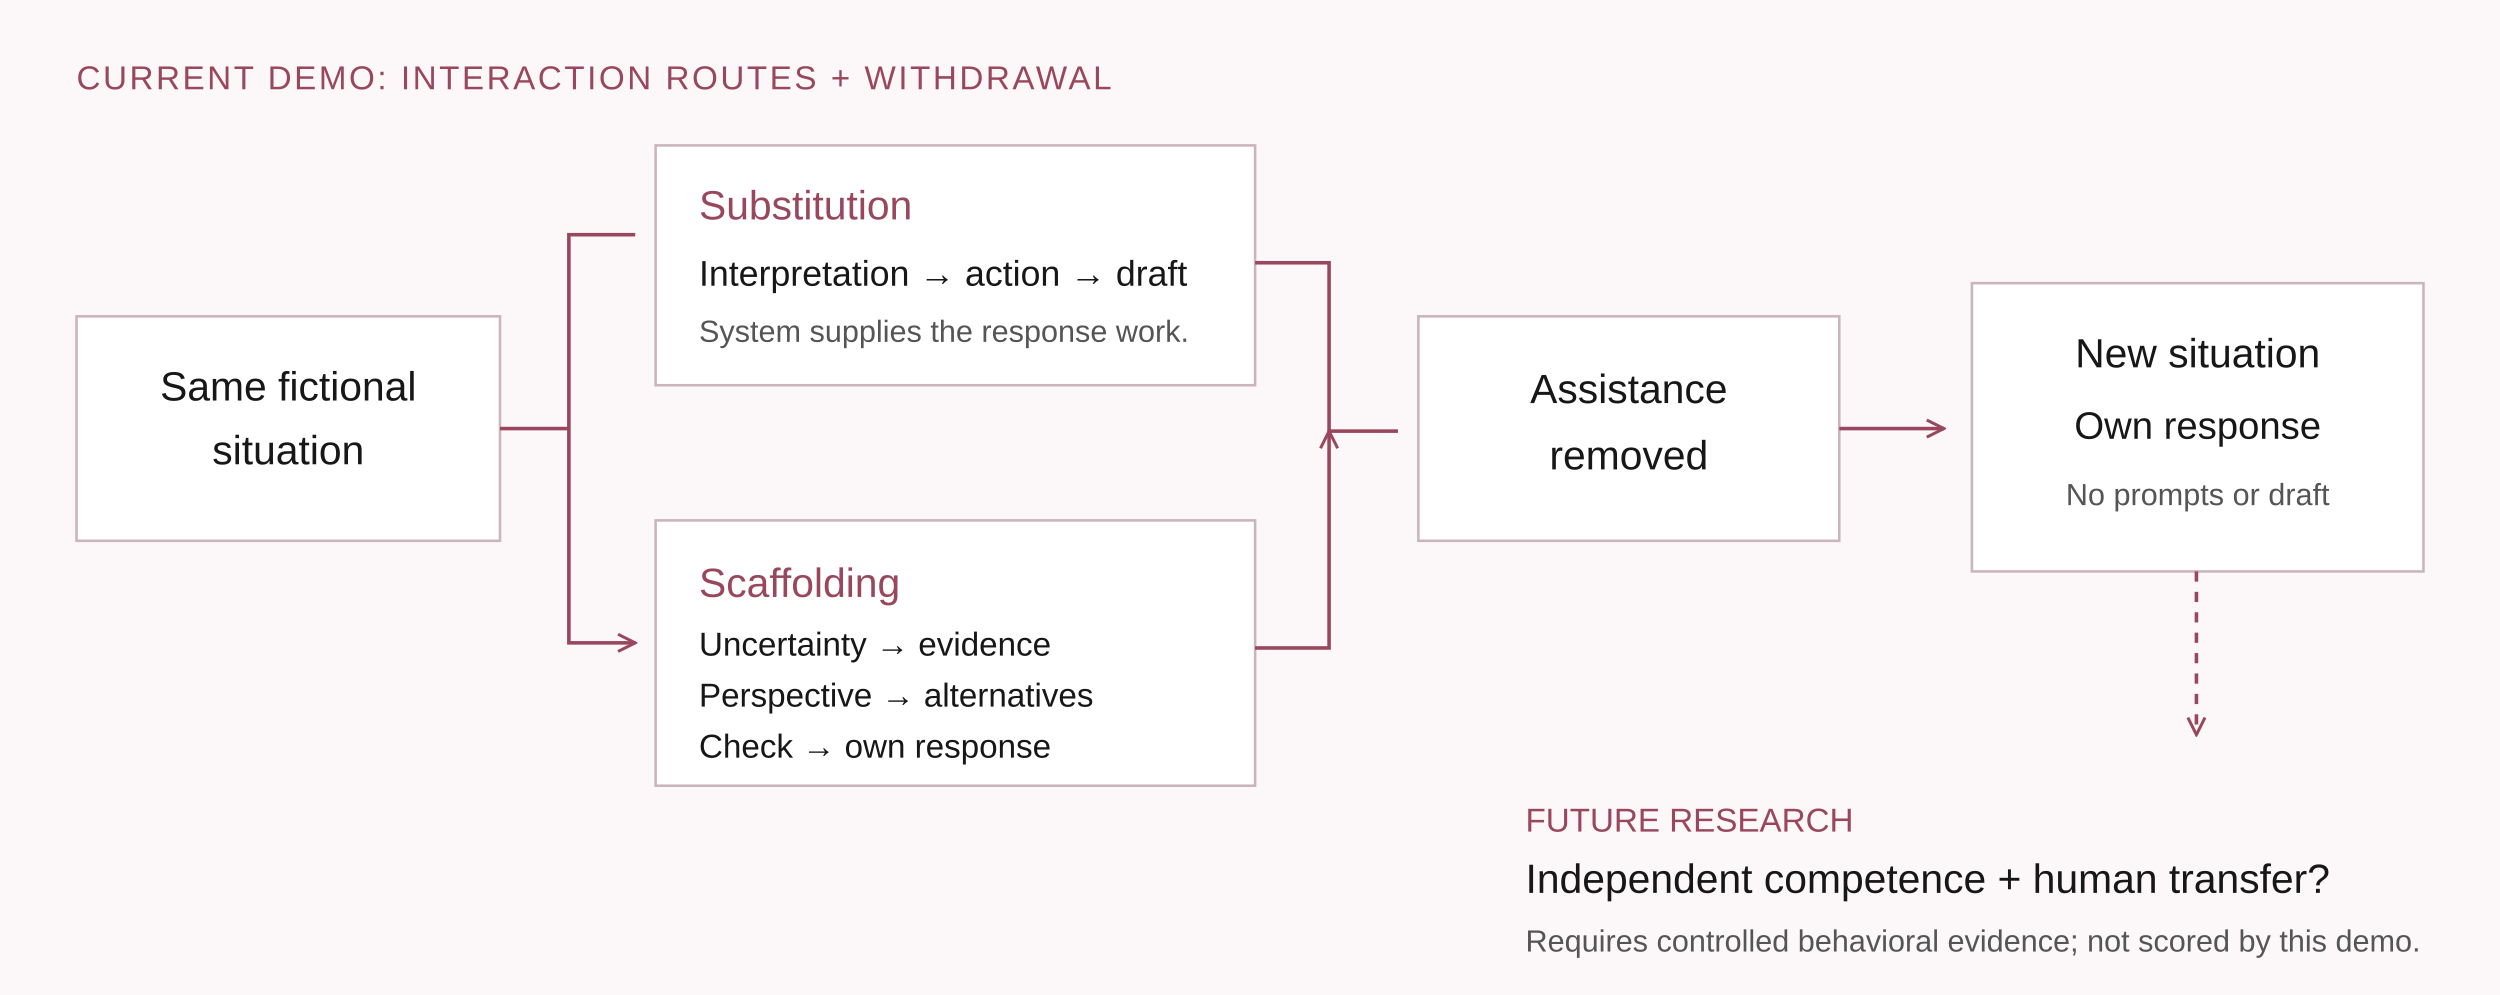
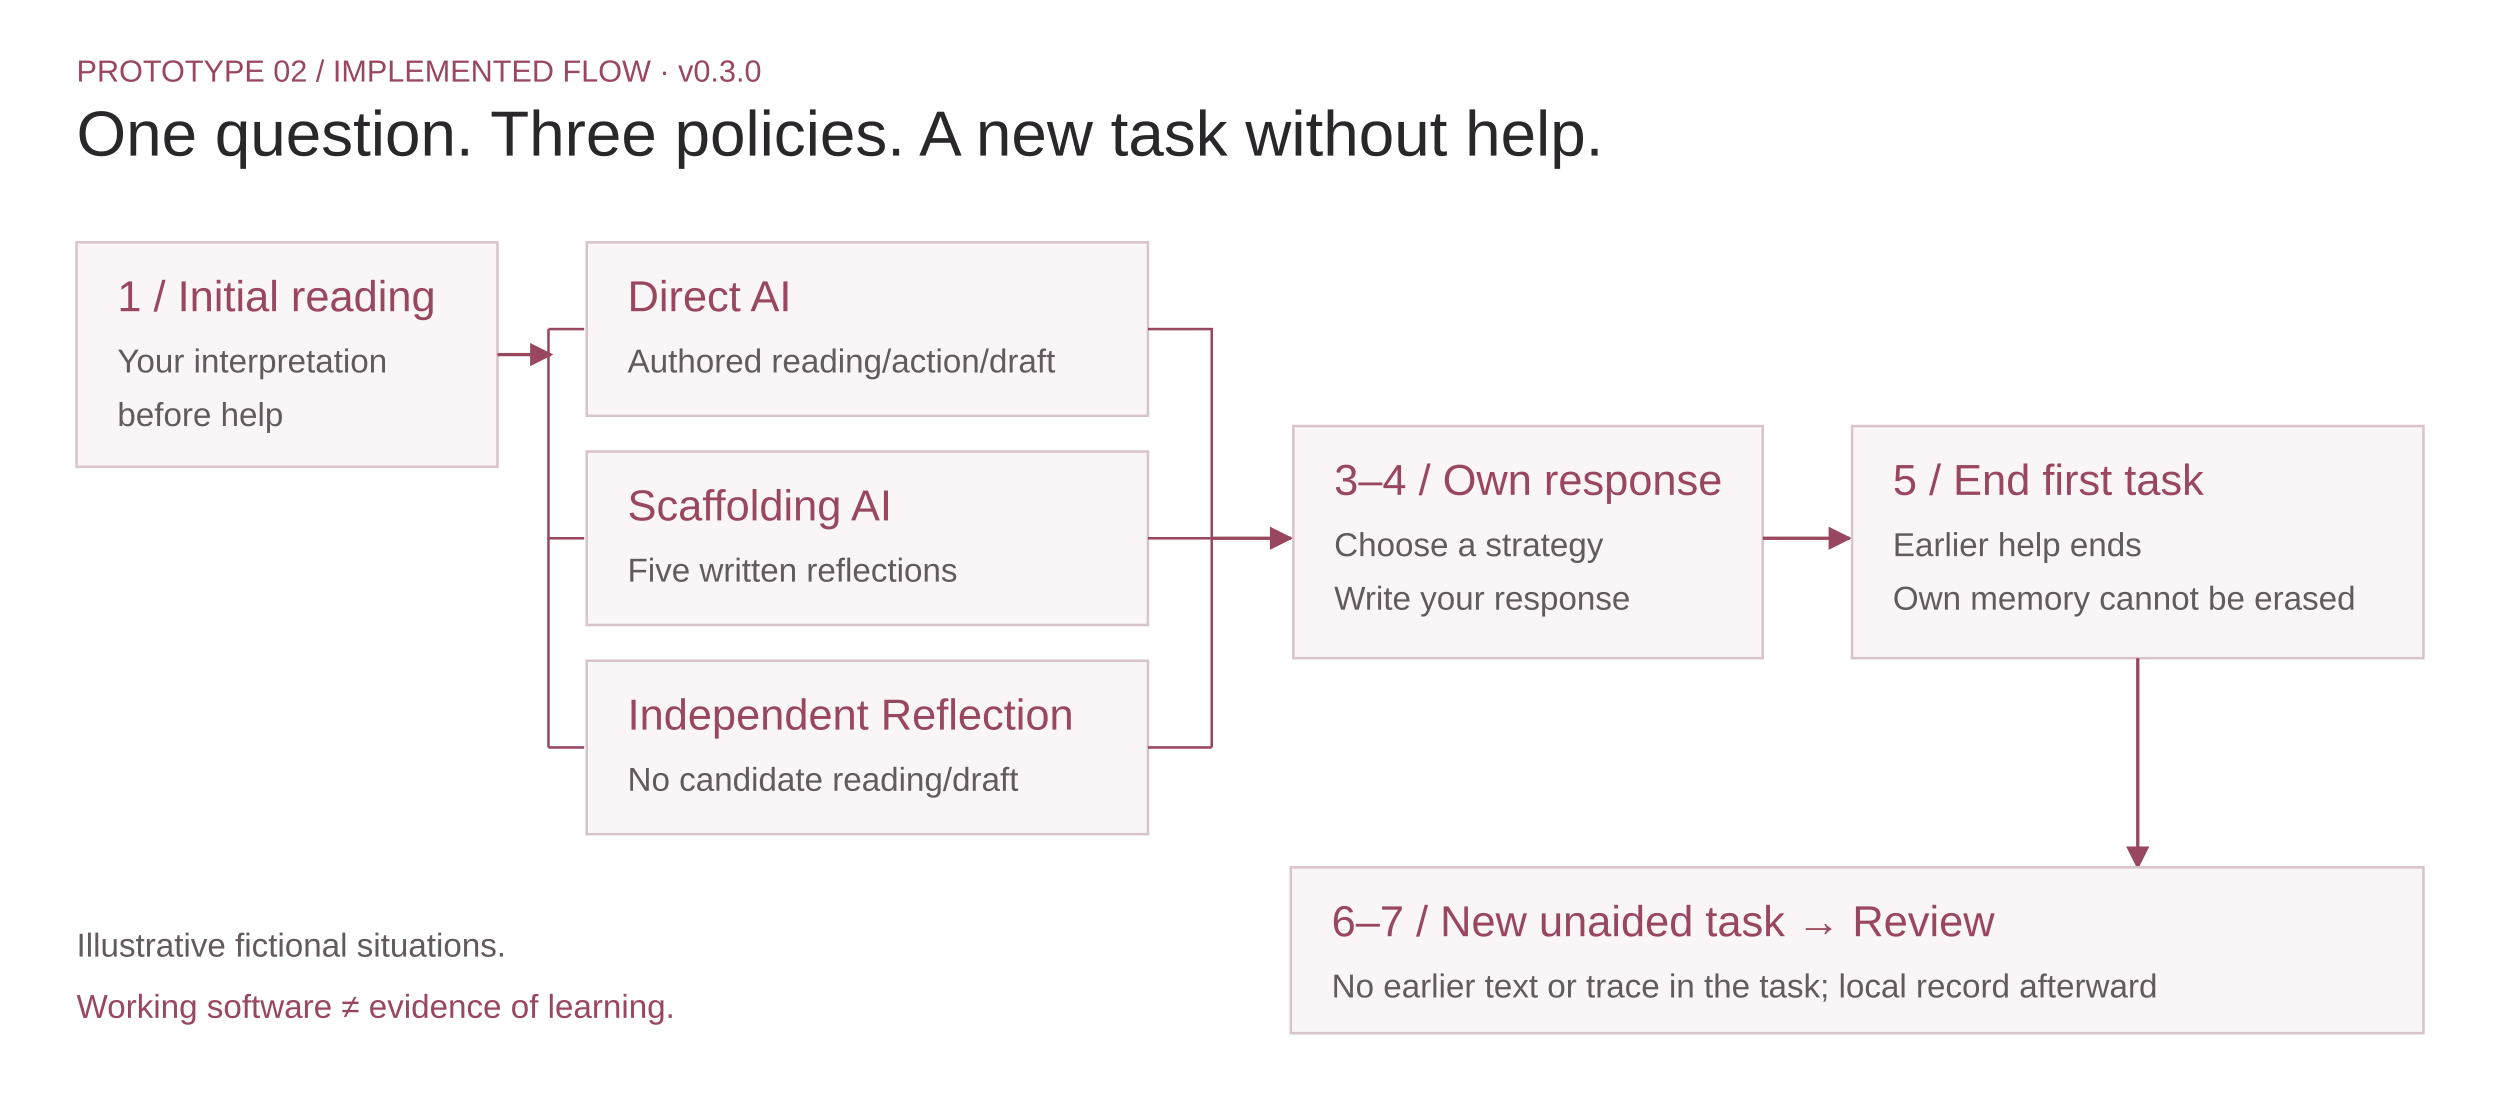
- <svg xmlns="http://www.w3.org/2000/svg" viewBox="0 0 980 390" role="img" aria-labelledby="title desc">
+ <svg xmlns="http://www.w3.org/2000/svg" viewBox="0 0 980 430" width="980" height="430" role="img" aria-labelledby="title desc">
  <defs>
-     <marker id="arrow" viewBox="0 0 10 10" refX="9" refY="5" markerWidth="6" markerHeight="6" orient="auto">
-       <path d="M1 1 L9 5 L1 9" fill="none" stroke="#99475f" stroke-width="1.4" />
+     <marker id="arrow" viewBox="0 0 10 10" refX="9" refY="5" markerWidth="7" markerHeight="7" orient="auto-start-reverse">
+       <path d="M0 0 L10 5 L0 10" fill="#99475f" />
    </marker>
  </defs>
-   <rect width="980" height="390" fill="#fcf7f8" />
-   <g font-family="Arial, Helvetica, sans-serif" fill="#171717">
-     <text x="30" y="35" font-size="13" fill="#99475f" letter-spacing="1">CURRENT DEMO: INTERACTION ROUTES + WITHDRAWAL</text>
-     <rect x="30" y="124" width="166" height="88" fill="#fff" stroke="#cbb4bc" />
-     <text x="113" y="157" text-anchor="middle" font-size="16">Same fictional</text>
-     <text x="113" y="182" text-anchor="middle" font-size="16">situation</text>
-     <path d="M196 168 H223 V92 H249 M223 168 V252 H249" fill="none" stroke="#99475f" stroke-width="1.4" marker-end="url(#arrow)" />
-     <rect x="257" y="57" width="235" height="94" fill="#fff" stroke="#cbb4bc" />
-     <text x="274" y="86" font-size="16" fill="#99475f">Substitution</text>
-     <text x="274" y="112" font-size="14">Interpretation → action → draft</text>
-     <text x="274" y="134" font-size="12" fill="#555">System supplies the response work.</text>
-     <rect x="257" y="204" width="235" height="104" fill="#fff" stroke="#cbb4bc" />
-     <text x="274" y="234" font-size="16" fill="#99475f">Scaffolding</text>
-     <text x="274" y="257" font-size="13">Uncertainty → evidence</text>
-     <text x="274" y="277" font-size="13">Perspective → alternatives</text>
-     <text x="274" y="297" font-size="13">Check → own response</text>
-     <path d="M492 103 H521 V169 H548 M492 254 H521 V169" fill="none" stroke="#99475f" stroke-width="1.4" marker-end="url(#arrow)" />
-     <rect x="556" y="124" width="165" height="88" fill="#fff" stroke="#cbb4bc" />
-     <text x="638.5" y="158" text-anchor="middle" font-size="16">Assistance</text>
-     <text x="638.5" y="184" text-anchor="middle" font-size="16">removed</text>
-     <path d="M721 168 H762" fill="none" stroke="#99475f" stroke-width="1.4" marker-end="url(#arrow)" />
-     <rect x="773" y="111" width="177" height="113" fill="#fff" stroke="#cbb4bc" />
-     <text x="861.5" y="144" text-anchor="middle" font-size="16">New situation</text>
-     <text x="861.5" y="172" text-anchor="middle" font-size="15">Own response</text>
-     <text x="861.5" y="198" text-anchor="middle" font-size="12" fill="#555">No prompts or draft</text>
-     <path d="M861 224 V288" fill="none" stroke="#99475f" stroke-width="1.4" stroke-dasharray="4 4" marker-end="url(#arrow)" />
-     <text x="598" y="326" font-size="13" fill="#99475f">FUTURE RESEARCH</text>
-     <text x="598" y="350" font-size="16">Independent competence + human transfer?</text>
-     <text x="598" y="373" font-size="12" fill="#555">Requires controlled behavioral evidence; not scored by this demo.</text>
+   <rect width="980" height="430" fill="white" />
+   <g font-family="Arial,Helvetica,sans-serif" fill="#29272a">
+     <text x="30" y="32" font-size="12" fill="#99475f">PROTOTYPE 02 / IMPLEMENTED FLOW · v0.3.0</text>
+     <text x="30" y="61" font-size="25" fill="#29272a">One question. Three policies. A new task without help.</text>
+     <rect x="30" y="95" width="165" height="88" fill="#faf5f7" stroke="#d8c5cb" />
+     <text x="46" y="122" font-size="17" fill="#99475f">1 / Initial reading</text>
+     <text x="46" y="146" font-size="13" fill="#625a5e">Your interpretation</text>
+     <text x="46" y="167" font-size="13" fill="#625a5e">before help</text>
+     <rect x="230" y="95" width="220" height="68" fill="#faf5f7" stroke="#d8c5cb" />
+     <text x="246" y="122" font-size="17" fill="#99475f">Direct AI</text>
+     <text x="246" y="146" font-size="13" fill="#625a5e">Authored reading/action/draft</text>
+     <rect x="230" y="177" width="220" height="68" fill="#faf5f7" stroke="#d8c5cb" />
+     <text x="246" y="204" font-size="17" fill="#99475f">Scaffolding AI</text>
+     <text x="246" y="228" font-size="13" fill="#625a5e">Five written reflections</text>
+     <rect x="230" y="259" width="220" height="68" fill="#faf5f7" stroke="#d8c5cb" />
+     <text x="246" y="286" font-size="17" fill="#99475f">Independent Reflection</text>
+     <text x="246" y="310" font-size="13" fill="#625a5e">No candidate reading/draft</text>
+     <path d="M195 139 L216 139" fill="none" stroke="#99475f" stroke-width="1.3" marker-end="url(#arrow)" />
+     <path d="M215 129 V293 M215 129 H229 M215 211 H229 M215 293 H229 M450 129 H475 V293 M450 211 H475 M450 293 H475" fill="none" stroke="#99475f" />
+     <path d="M475 211 L506 211" fill="none" stroke="#99475f" stroke-width="1.3" marker-end="url(#arrow)" />
+     <rect x="507" y="167" width="184" height="91" fill="#faf5f7" stroke="#d8c5cb" />
+     <text x="523" y="194" font-size="17" fill="#99475f">3–4 / Own response</text>
+     <text x="523" y="218" font-size="13" fill="#625a5e">Choose a strategy</text>
+     <text x="523" y="239" font-size="13" fill="#625a5e">Write your response</text>
+     <path d="M691 211 L725 211" fill="none" stroke="#99475f" stroke-width="1.3" marker-end="url(#arrow)" />
+     <rect x="726" y="167" width="224" height="91" fill="#faf5f7" stroke="#d8c5cb" />
+     <text x="742" y="194" font-size="17" fill="#99475f">5 / End first task</text>
+     <text x="742" y="218" font-size="13" fill="#625a5e">Earlier help ends</text>
+     <text x="742" y="239" font-size="13" fill="#625a5e">Own memory cannot be erased</text>
+     <path d="M838 258 L838 340" fill="none" stroke="#99475f" stroke-width="1.3" marker-end="url(#arrow)" />
+     <rect x="506" y="340" width="444" height="65" fill="#faf5f7" stroke="#d8c5cb" />
+     <text x="522" y="367" font-size="17" fill="#99475f">6–7 / New unaided task → Review</text>
+     <text x="522" y="391" font-size="13" fill="#625a5e">No earlier text or trace in the task; local record afterward</text>
+     <text x="30" y="375" font-size="13" fill="#625a5e">Illustrative fictional situations.</text>
+     <text x="30" y="399" font-size="13" fill="#99475f">Working software ≠ evidence of learning.</text>
  </g>
</svg>
